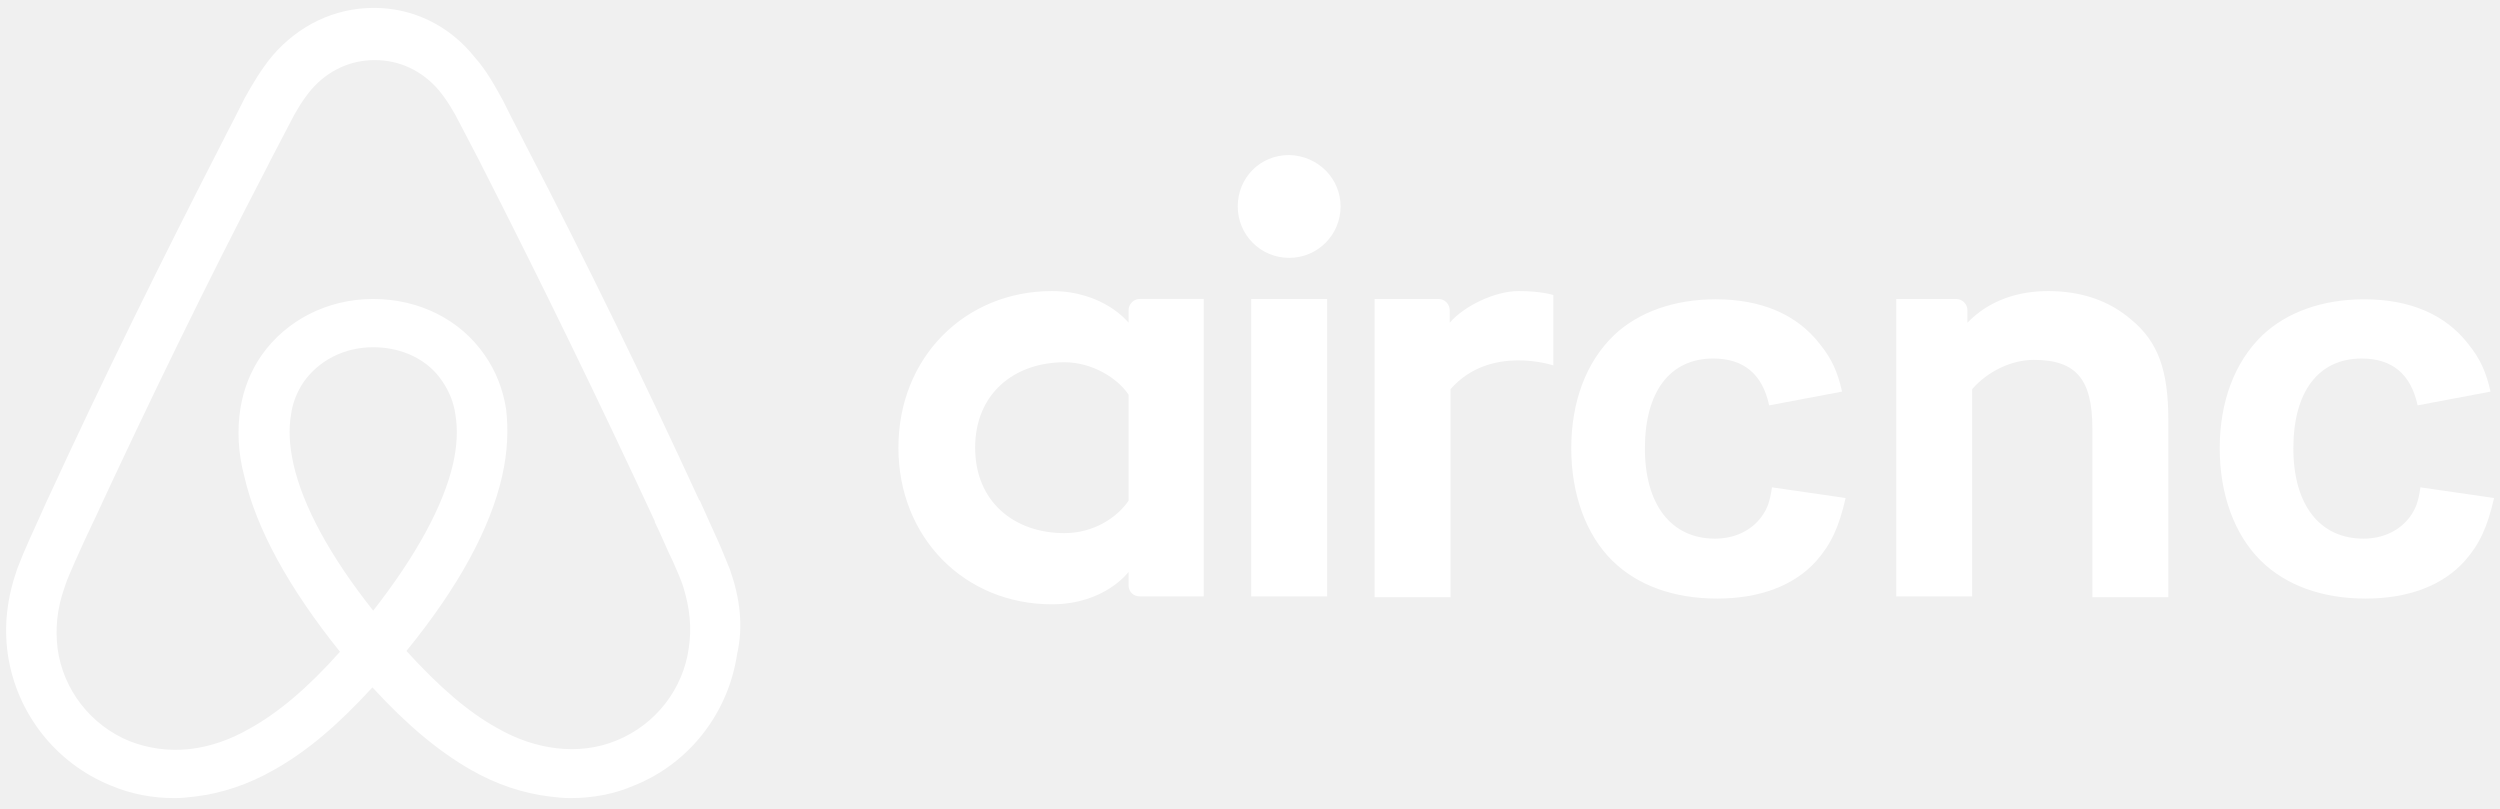
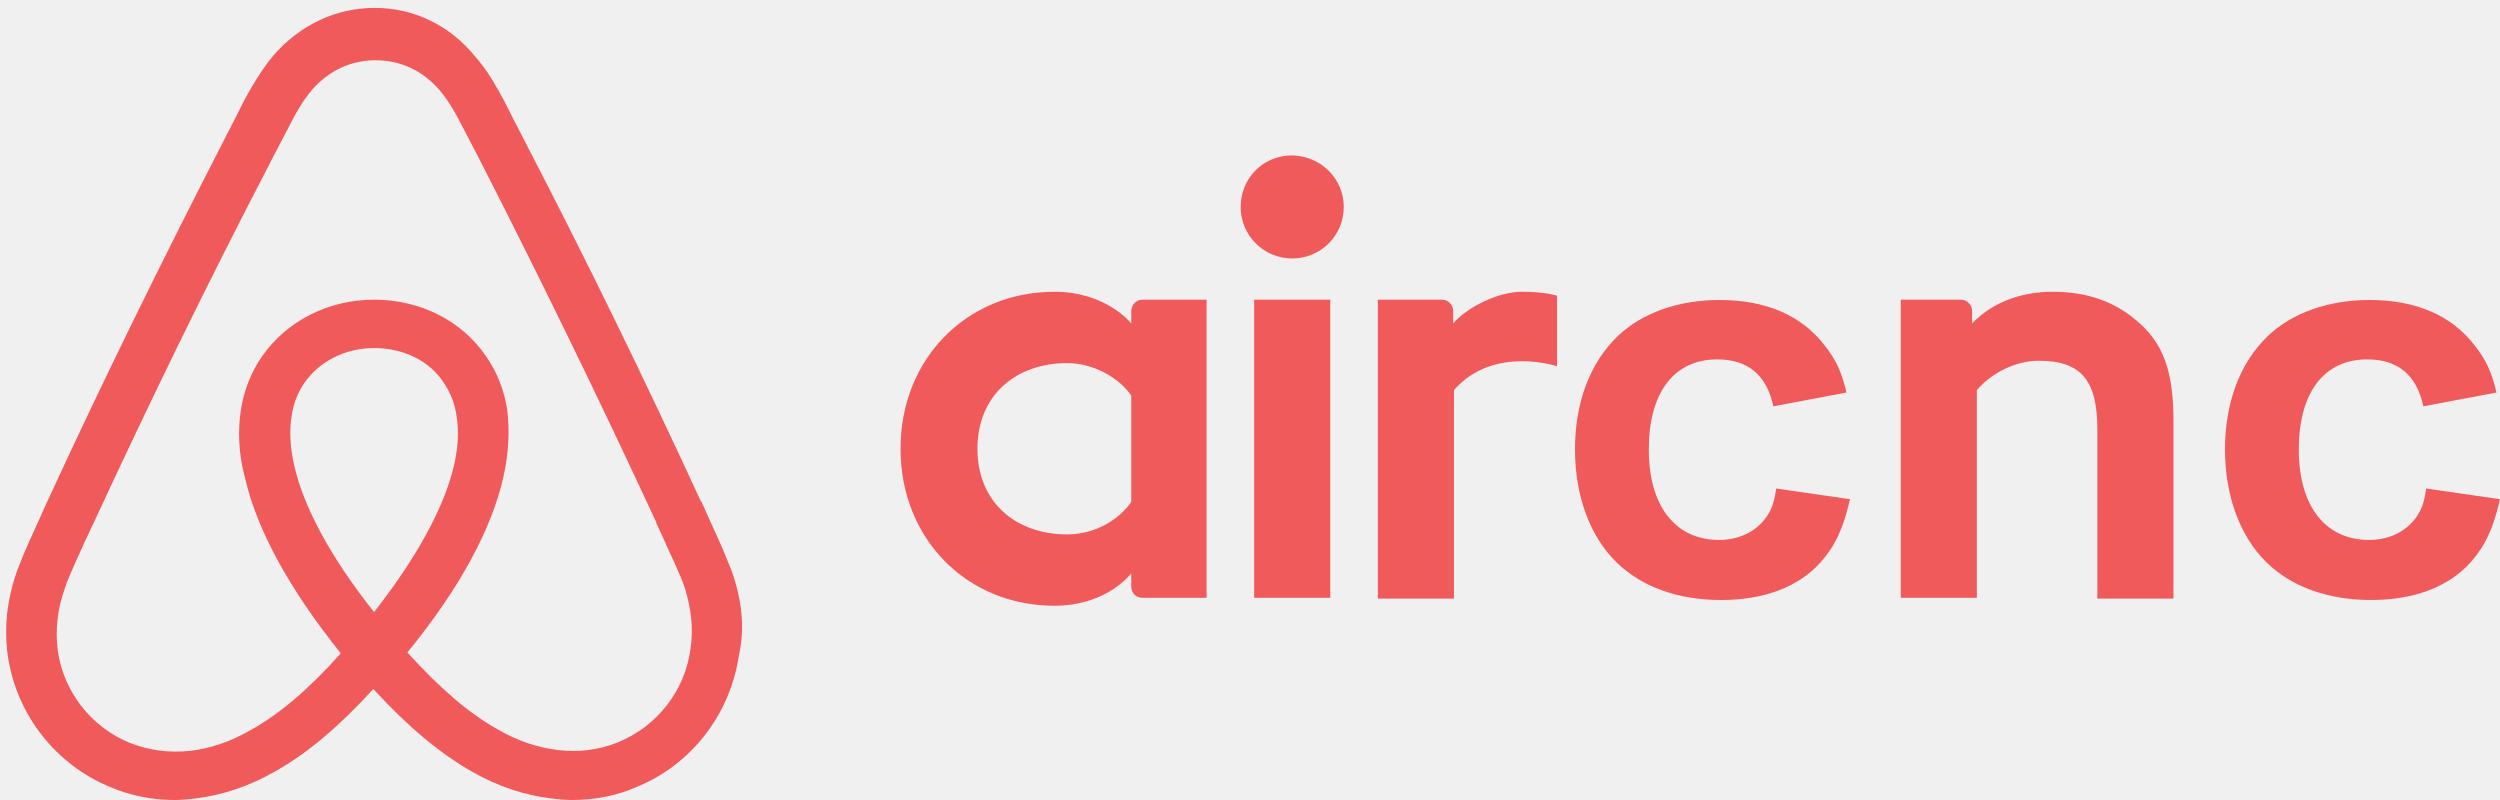
- <svg xmlns="http://www.w3.org/2000/svg" width="198px" height="64px" viewBox="0 0 198 64" version="1.1">
+ <svg xmlns="http://www.w3.org/2000/svg" width="150px" height="48px" viewBox="0 0 150 48" version="1.1">
  <g id="Web" stroke="none" stroke-width="1" fill="none" fill-rule="evenodd">
-     <g id="Login-Copy" transform="translate(-621, -241)" fill="#FFFFFF" fill-rule="nonzero">
-       <g id="Group-7" transform="translate(480, 241)">
-         <g id="Group-2" transform="translate(141, 0)">
-           <path d="M145.892,31.014 L140.117,32.105 C139.584,29.623 138.098,28.395 135.687,28.395 C132.267,28.395 130.276,31.014 130.276,35.515 C130.276,39.961 132.351,42.661 135.827,42.661 C137.369,42.661 138.687,42.034 139.5,40.943 C139.977,40.288 140.173,39.743 140.341,38.597 L146.173,39.443 C145.64,41.761 145.023,43.098 143.846,44.434 C142.108,46.371 139.388,47.407 135.996,47.407 C132.575,47.407 129.687,46.371 127.697,44.407 C125.622,42.361 124.444,39.17 124.444,35.515 C124.444,31.805 125.622,28.668 127.837,26.541 C129.771,24.713 132.603,23.704 135.883,23.704 C139.5,23.704 142.332,24.904 144.154,27.277 C145.051,28.395 145.528,29.405 145.892,31.014 Z" id="C" />
-           <path d="M197.25,31.014 L191.475,32.105 C190.942,29.623 189.456,28.395 187.045,28.395 C183.625,28.395 181.634,31.014 181.634,35.515 C181.634,39.961 183.709,42.661 187.185,42.661 C188.727,42.661 190.045,42.034 190.858,40.943 C191.335,40.288 191.531,39.743 191.699,38.597 L197.531,39.443 C196.998,41.761 196.381,43.098 195.204,44.434 C193.466,46.371 190.746,47.407 187.354,47.407 C183.933,47.407 181.045,46.371 179.055,44.407 C176.98,42.361 175.802,39.17 175.802,35.515 C175.802,31.805 176.98,28.668 179.195,26.541 C181.129,24.713 183.961,23.704 187.241,23.704 C190.858,23.704 193.69,24.904 195.512,27.277 C196.409,28.395 196.886,29.405 197.25,31.014 Z" id="C" />
-           <g id="airbnb">
-             <path d="M106.174,16.35 C106.174,18.606 104.356,20.422 102.101,20.422 C99.845,20.422 98.029,18.606 98.029,16.35 C98.029,14.095 99.783,12.278 102.101,12.278 C104.42,12.341 106.174,14.158 106.174,16.35 L106.174,16.35 Z M89.384,24.557 L89.384,25.56 C89.384,25.56 87.442,23.053 83.307,23.053 C76.48,23.053 71.154,28.253 71.154,35.457 C71.154,42.599 76.417,47.861 83.307,47.861 C87.505,47.861 89.384,45.293 89.384,45.293 L89.384,46.357 C89.384,46.859 89.761,47.233 90.261,47.233 L95.335,47.233 L95.335,23.677 L90.261,23.677 C89.761,23.679 89.384,24.119 89.384,24.557 L89.384,24.557 Z M89.384,39.654 C88.445,41.033 86.565,42.224 84.31,42.224 C80.301,42.224 77.231,39.718 77.231,35.457 C77.231,31.197 80.301,28.691 84.31,28.691 C86.503,28.691 88.508,29.944 89.384,31.259 L89.384,39.654 Z M99.094,23.679 L105.108,23.679 L105.108,47.235 L99.094,47.235 L99.094,23.679 L99.094,23.679 Z M171.732,33.265 L171.732,47.298 L165.717,47.298 L165.717,33.954 C165.717,30.07 164.464,28.503 161.084,28.503 C159.267,28.503 157.387,29.443 156.195,30.822 L156.195,47.236 L150.183,47.236 L150.183,23.68 L154.942,23.68 C155.444,23.68 155.82,24.119 155.82,24.557 L155.82,25.56 C157.574,23.743 159.891,23.053 162.209,23.053 C164.841,23.053 167.034,23.806 168.788,25.309 C170.917,27.063 171.732,29.318 171.732,33.265 L171.732,33.265 Z M120.269,23.052 C122.085,23.052 123.025,23.366 123.025,23.366 L123.025,28.941 C123.025,28.941 118.013,27.25 114.882,30.821 L114.882,47.297 L108.867,47.297 L108.867,23.679 L113.942,23.679 C114.443,23.679 114.818,24.118 114.818,24.557 L114.818,25.559 C115.947,24.243 118.39,23.052 120.269,23.052 L120.269,23.052 Z M56.871,42.849 C56.369,41.722 55.868,40.656 55.431,39.654 L55.368,39.592 C51.045,30.194 46.41,20.673 41.523,11.276 L41.335,10.9 C40.821,9.925 40.32,8.943 39.832,7.955 C39.205,6.827 38.579,5.638 37.577,4.509 C35.572,2.003 32.69,0.625 29.621,0.625 C26.488,0.625 23.669,2.003 21.603,4.383 C20.663,5.511 19.973,6.701 19.347,7.829 C18.858,8.817 18.357,9.798 17.845,10.774 L17.656,11.151 C12.832,20.547 8.134,30.069 3.811,39.466 L3.748,39.591 C3.31,40.595 2.808,41.659 2.307,42.786 C1.994,43.475 1.681,44.227 1.368,45.041 C0.553,47.359 0.302,49.552 0.616,51.808 C1.306,56.507 4.437,60.452 8.761,62.207 C10.39,62.897 12.081,63.21 13.835,63.21 C14.336,63.21 14.962,63.147 15.464,63.084 C17.532,62.834 19.661,62.145 21.729,60.955 C24.298,59.514 26.741,57.447 29.497,54.44 C32.253,57.447 34.759,59.514 37.265,60.955 C39.333,62.145 41.463,62.834 43.53,63.084 C44.031,63.148 44.658,63.21 45.159,63.21 C46.914,63.21 48.667,62.897 50.233,62.207 C54.619,60.452 57.688,56.444 58.378,51.808 C58.875,49.615 58.625,47.424 57.811,45.105 C57.498,44.353 57.184,43.539 56.871,42.849 Z M29.558,48.362 C26.175,44.102 23.982,40.093 23.231,36.711 C22.918,35.27 22.854,34.017 23.043,32.889 C23.167,31.887 23.544,31.009 24.045,30.258 C25.236,28.567 27.24,27.501 29.558,27.501 C31.877,27.501 33.944,28.504 35.072,30.258 C35.573,31.009 35.949,31.887 36.075,32.889 C36.262,34.018 36.2,35.332 35.887,36.711 C35.133,40.031 32.94,44.04 29.558,48.362 Z M54.553,51.307 C54.115,54.565 51.922,57.385 48.852,58.637 C47.349,59.263 45.72,59.452 44.092,59.263 C42.526,59.075 40.959,58.574 39.331,57.635 C37.075,56.381 34.821,54.44 32.189,51.557 C36.323,46.484 38.829,41.847 39.769,37.713 C40.208,35.771 40.271,34.017 40.082,32.387 C39.832,30.821 39.268,29.38 38.391,28.127 C36.448,25.307 33.19,23.679 29.557,23.679 C25.925,23.679 22.667,25.371 20.725,28.127 C19.848,29.38 19.283,30.821 19.033,32.387 C18.783,34.017 18.845,35.833 19.346,37.713 C20.285,41.847 22.854,46.546 26.926,51.62 C24.357,54.502 22.039,56.445 19.783,57.697 C18.154,58.637 16.589,59.139 15.023,59.326 C13.332,59.514 11.703,59.263 10.262,58.7 C7.193,57.447 5,54.627 4.562,51.37 C4.374,49.804 4.499,48.238 5.126,46.484 C5.313,45.857 5.627,45.231 5.94,44.479 C6.379,43.477 6.879,42.411 7.381,41.346 L7.444,41.222 C11.766,31.887 16.401,22.364 21.225,13.093 L21.413,12.716 C21.915,11.778 22.416,10.775 22.917,9.835 C23.418,8.832 23.982,7.892 24.671,7.078 C25.987,5.576 27.74,4.76 29.683,4.76 C31.626,4.76 33.379,5.576 34.695,7.078 C35.384,7.894 35.948,8.834 36.449,9.835 C36.951,10.775 37.452,11.778 37.952,12.716 L38.141,13.093 C42.891,22.403 47.465,31.802 51.86,41.284 L51.86,41.347 C52.362,42.351 52.8,43.477 53.302,44.481 C53.614,45.231 53.928,45.857 54.116,46.484 C54.616,48.111 54.804,49.679 54.553,51.307 L54.553,51.307 Z" id="Shape" />
+     <g id="Mapa" transform="translate(-113, -213)" fill="#F05A5B" fill-rule="nonzero">
+       <g id="Group-7" transform="translate(30, 213)">
+         <g id="Group-4" transform="translate(83, 0)">
+           <g id="Group-2">
+             <path d="M110.787,23.551 L106.401,24.38 C105.997,22.495 104.868,21.563 103.037,21.563 C100.44,21.563 98.928,23.551 98.928,26.969 C98.928,30.345 100.504,32.396 103.144,32.396 C104.315,32.396 105.315,31.919 105.933,31.091 C106.295,30.594 106.444,30.18 106.572,29.31 L111,29.952 C110.595,31.712 110.127,32.727 109.233,33.742 C107.913,35.213 105.848,36 103.272,36 C100.674,36 98.481,35.213 96.97,33.722 C95.394,32.168 94.5,29.745 94.5,26.969 C94.5,24.152 95.394,21.77 97.076,20.154 C98.545,18.766 100.695,18 103.186,18 C105.933,18 108.083,18.911 109.467,20.713 C110.148,21.563 110.51,22.329 110.787,23.551 Z" id="C" />
+             <path d="M149.787,23.551 L145.401,24.38 C144.997,22.495 143.868,21.563 142.037,21.563 C139.44,21.563 137.928,23.551 137.928,26.969 C137.928,30.345 139.504,32.396 142.144,32.396 C143.315,32.396 144.315,31.919 144.933,31.091 C145.295,30.594 145.444,30.18 145.572,29.31 L150,29.952 C149.595,31.712 149.127,32.727 148.233,33.742 C146.913,35.213 144.848,36 142.272,36 C139.674,36 137.481,35.213 135.97,33.722 C134.394,32.168 133.5,29.745 133.5,26.969 C133.5,24.152 134.394,21.77 136.076,20.154 C137.545,18.766 139.695,18 142.186,18 C144.933,18 147.083,18.911 148.467,20.713 C149.148,21.563 149.51,22.329 149.787,23.551 Z" id="C" />
+             <g id="airbnb">
+               <path d="M80.626,12.416 C80.626,14.129 79.246,15.508 77.533,15.508 C75.82,15.508 74.441,14.129 74.441,12.416 C74.441,10.703 75.773,9.324 77.533,9.324 C79.294,9.371 80.626,10.751 80.626,12.416 L80.626,12.416 Z M67.876,18.648 L67.876,19.41 C67.876,19.41 66.402,17.506 63.262,17.506 C58.077,17.506 54.032,21.455 54.032,26.925 C54.032,32.349 58.029,36.345 63.262,36.345 C66.449,36.345 67.876,34.394 67.876,34.394 L67.876,35.203 C67.876,35.583 68.162,35.868 68.542,35.868 L72.395,35.868 L72.395,17.98 L68.542,17.98 C68.162,17.981 67.876,18.315 67.876,18.648 L67.876,18.648 Z M67.876,30.113 C67.163,31.16 65.735,32.064 64.023,32.064 C60.979,32.064 58.647,30.161 58.647,26.925 C58.647,23.69 60.979,21.787 64.023,21.787 C65.688,21.787 67.21,22.739 67.876,23.738 L67.876,30.113 Z M75.25,17.981 L79.816,17.981 L79.816,35.869 L75.25,35.869 L75.25,17.981 L75.25,17.981 Z M130.409,25.261 L130.409,35.917 L125.842,35.917 L125.842,25.784 C125.842,22.835 124.89,21.645 122.323,21.645 C120.944,21.645 119.516,22.358 118.611,23.405 L118.611,35.87 L114.045,35.87 L114.045,17.982 L117.659,17.982 C118.04,17.982 118.326,18.315 118.326,18.648 L118.326,19.41 C119.658,18.029 121.418,17.506 123.177,17.506 C125.176,17.506 126.841,18.077 128.173,19.219 C129.79,20.551 130.409,22.263 130.409,25.261 L130.409,25.261 Z M91.329,17.505 C92.708,17.505 93.422,17.744 93.422,17.744 L93.422,21.977 C93.422,21.977 89.616,20.693 87.238,23.405 L87.238,35.916 L82.671,35.916 L82.671,17.981 L86.525,17.981 C86.905,17.981 87.19,18.315 87.19,18.648 L87.19,19.409 C88.047,18.41 89.903,17.505 91.329,17.505 L91.329,17.505 Z M43.9,34.252 C43.662,33.681 43.424,33.062 43.187,32.539 C42.806,31.683 42.425,30.874 42.093,30.113 L42.045,30.065 C38.762,22.929 35.242,15.698 31.531,8.563 L31.389,8.277 C30.998,7.537 30.618,6.791 30.248,6.041 C29.771,5.184 29.296,4.281 28.535,3.424 C27.013,1.521 24.824,0.474 22.493,0.474 C20.114,0.474 17.974,1.521 16.405,3.329 C15.691,4.185 15.167,5.088 14.692,5.945 C14.321,6.695 13.94,7.441 13.551,8.181 L13.408,8.467 C9.744,15.603 6.177,22.834 2.894,29.97 L2.846,30.064 C2.514,30.826 2.132,31.635 1.752,32.49 C1.514,33.014 1.277,33.585 1.039,34.203 C0.42,35.963 0.23,37.628 0.468,39.341 C0.991,42.91 3.37,45.906 6.653,47.239 C7.89,47.762 9.174,48 10.506,48 C10.886,48 11.362,47.952 11.743,47.904 C13.313,47.714 14.93,47.192 16.501,46.288 C18.451,45.193 20.306,43.624 22.399,41.34 C24.492,43.624 26.395,45.193 28.298,46.288 C29.869,47.192 31.486,47.714 33.055,47.904 C33.436,47.953 33.912,48 34.293,48 C35.625,48 36.957,47.762 38.146,47.239 C41.476,45.906 43.807,42.862 44.331,39.341 C44.708,37.677 44.518,36.012 43.9,34.252 L43.9,34.252 Z M22.445,36.725 C19.876,33.49 18.211,30.446 17.641,27.878 C17.403,26.783 17.355,25.832 17.498,24.975 C17.593,24.214 17.879,23.548 18.259,22.977 C19.163,21.693 20.686,20.884 22.446,20.884 C24.207,20.884 25.776,21.645 26.633,22.977 C27.014,23.548 27.299,24.214 27.395,24.975 C27.537,25.832 27.489,26.831 27.252,27.878 C26.679,30.398 25.014,33.443 22.445,36.725 Z M41.426,38.961 C41.093,41.435 39.428,43.576 37.097,44.528 C35.956,45.003 34.718,45.146 33.482,45.003 C32.293,44.86 31.103,44.479 29.867,43.766 C28.154,42.814 26.442,41.34 24.443,39.151 C27.583,35.299 29.486,31.777 30.2,28.638 C30.533,27.163 30.581,25.832 30.437,24.594 C30.248,23.405 29.819,22.31 29.153,21.359 C27.677,19.218 25.203,17.981 22.445,17.981 C19.687,17.981 17.213,19.266 15.738,21.359 C15.072,22.31 14.643,23.405 14.453,24.594 C14.263,25.832 14.31,27.211 14.691,28.638 C15.404,31.777 17.355,35.346 20.447,39.199 C18.496,41.387 16.736,42.863 15.023,43.814 C13.786,44.528 12.597,44.909 11.408,45.051 C10.124,45.194 8.887,45.003 7.793,44.575 C5.462,43.624 3.797,41.482 3.464,39.009 C3.322,37.82 3.416,36.631 3.892,35.299 C4.034,34.822 4.273,34.347 4.511,33.776 C4.844,33.015 5.223,32.206 5.605,31.397 L5.653,31.303 C8.935,24.214 12.455,16.983 16.118,9.943 L16.261,9.657 C16.642,8.944 17.022,8.182 17.403,7.469 C17.783,6.707 18.211,5.993 18.735,5.375 C19.734,4.234 21.065,3.615 22.541,3.615 C24.016,3.615 25.347,4.234 26.346,5.375 C26.87,5.995 27.298,6.709 27.678,7.469 C28.06,8.182 28.44,8.944 28.82,9.657 L28.963,9.943 C32.57,17.012 36.044,24.149 39.381,31.35 L39.381,31.398 C39.763,32.16 40.095,33.015 40.476,33.778 C40.714,34.348 40.952,34.823 41.094,35.299 C41.474,36.535 41.616,37.725 41.426,38.961 L41.426,38.961 Z" id="Shape" />
+             </g>
          </g>
        </g>
      </g>
    </g>
  </g>
</svg>
